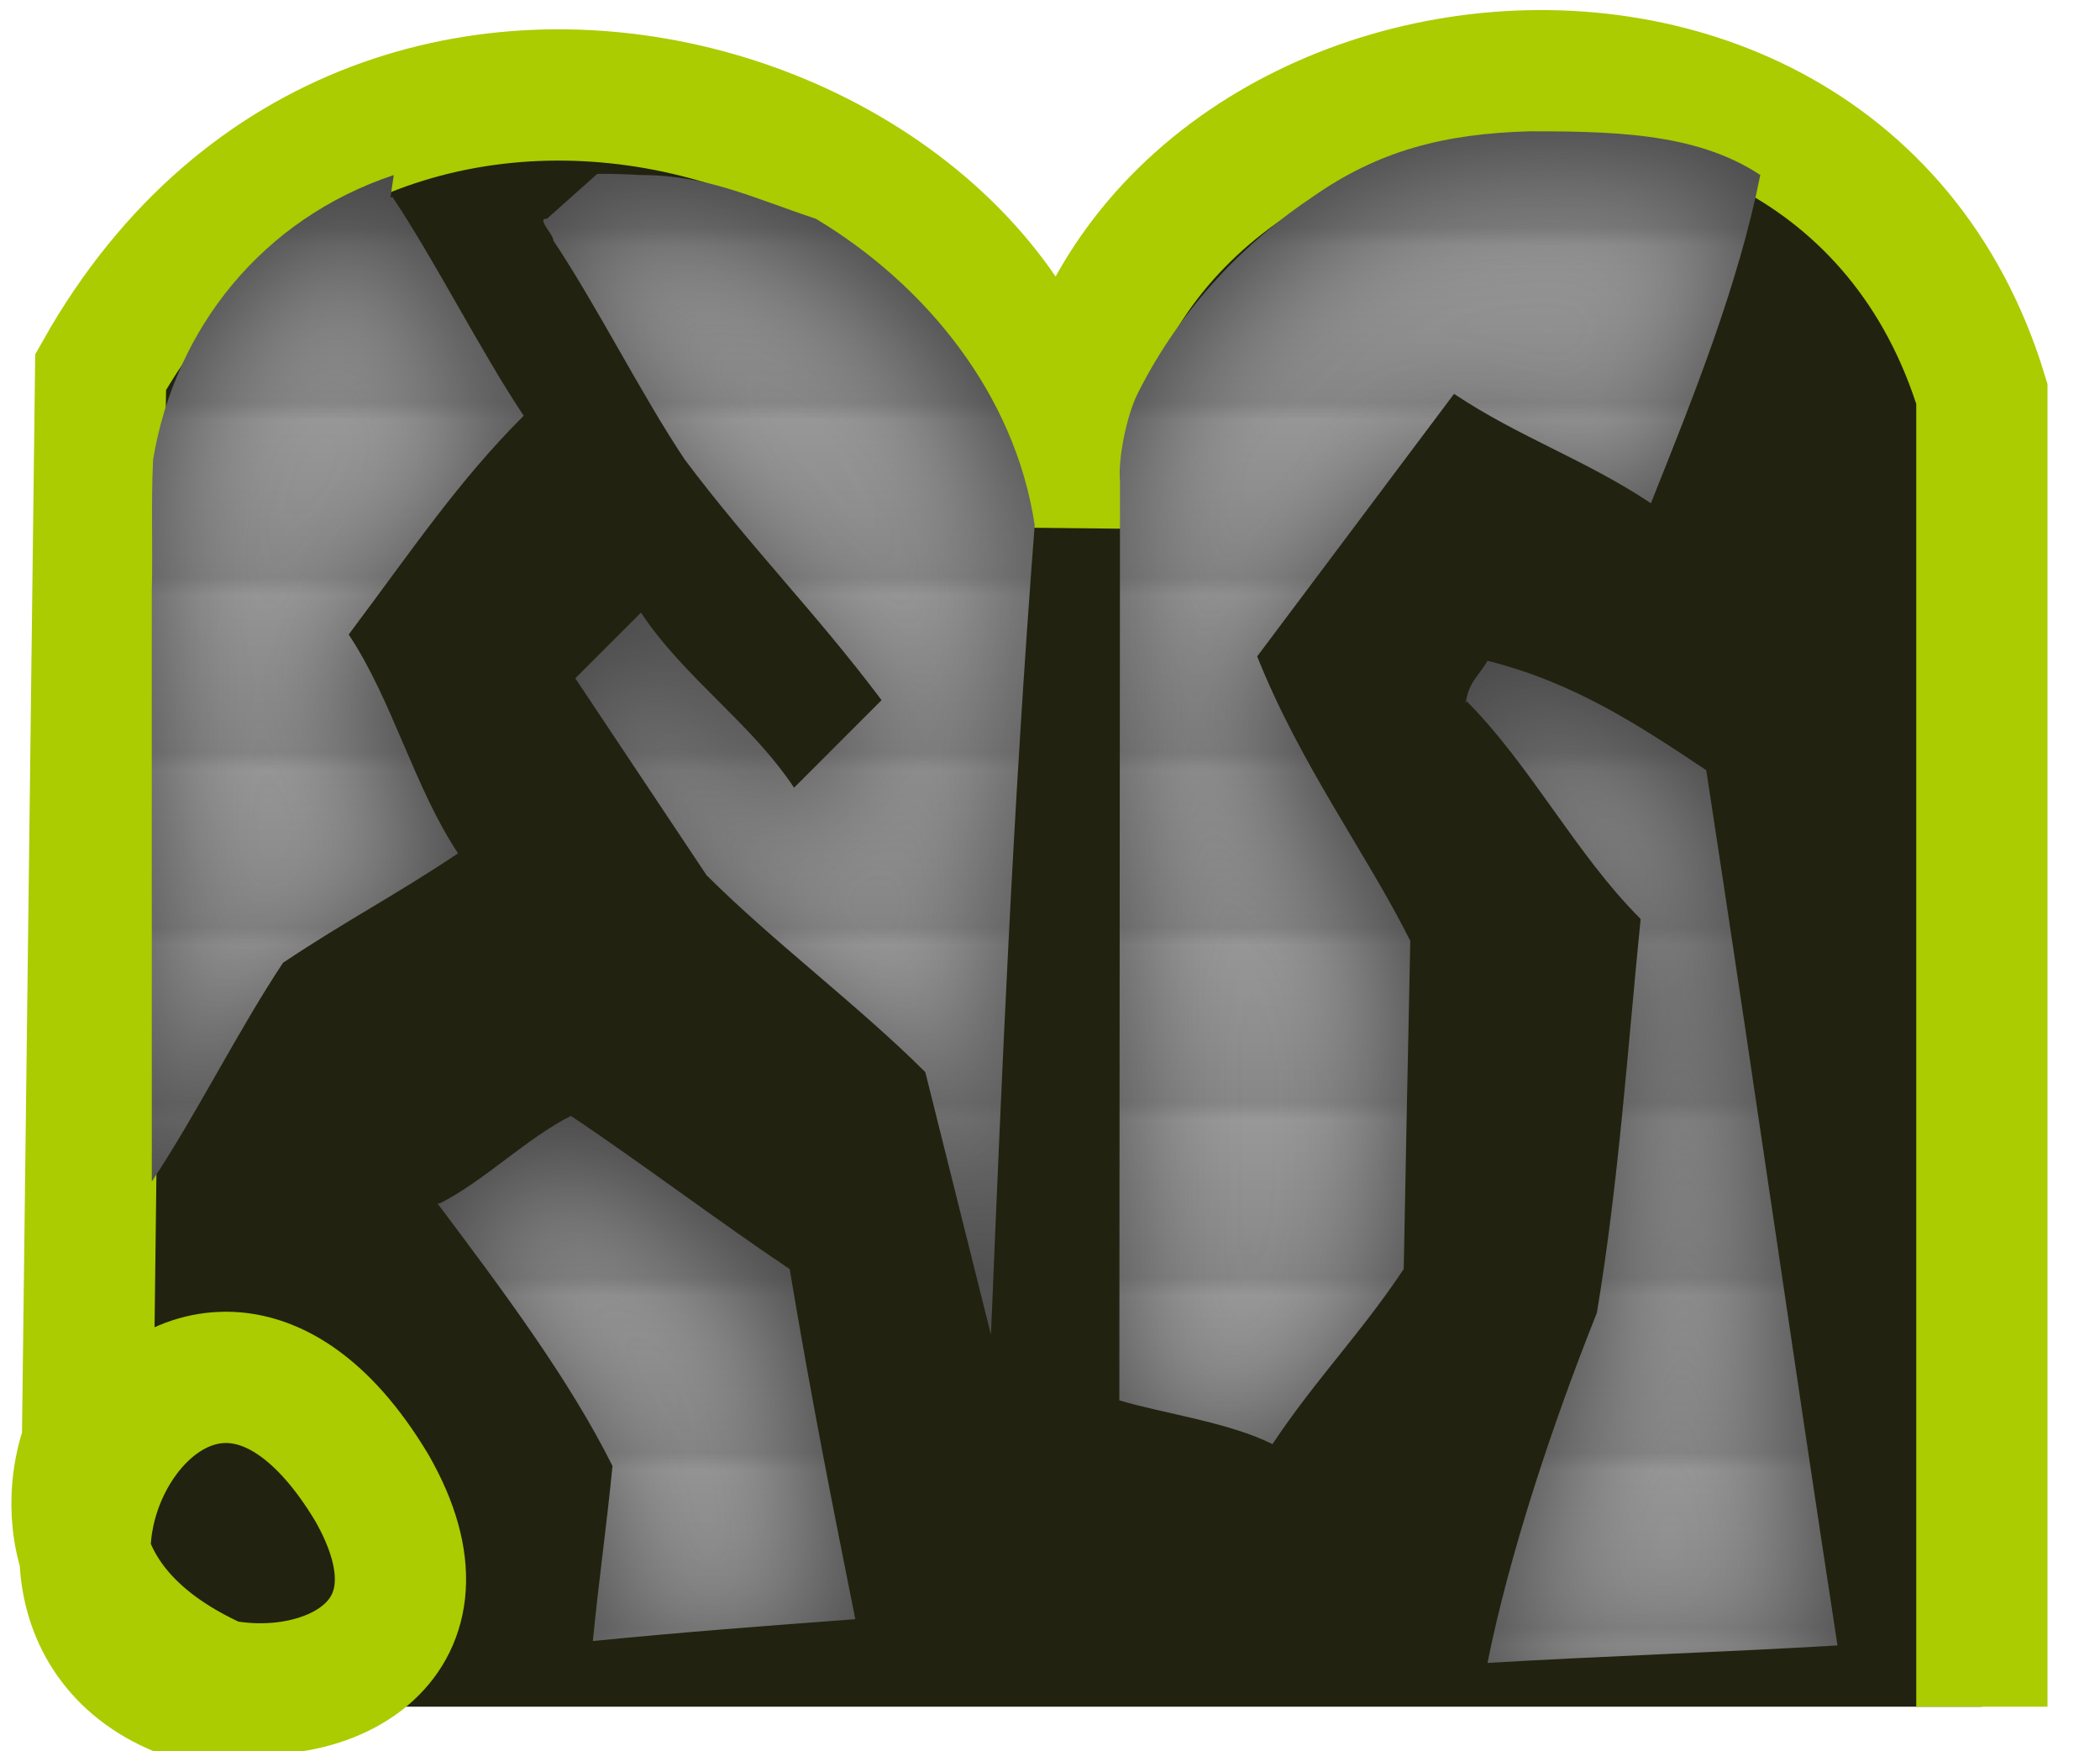
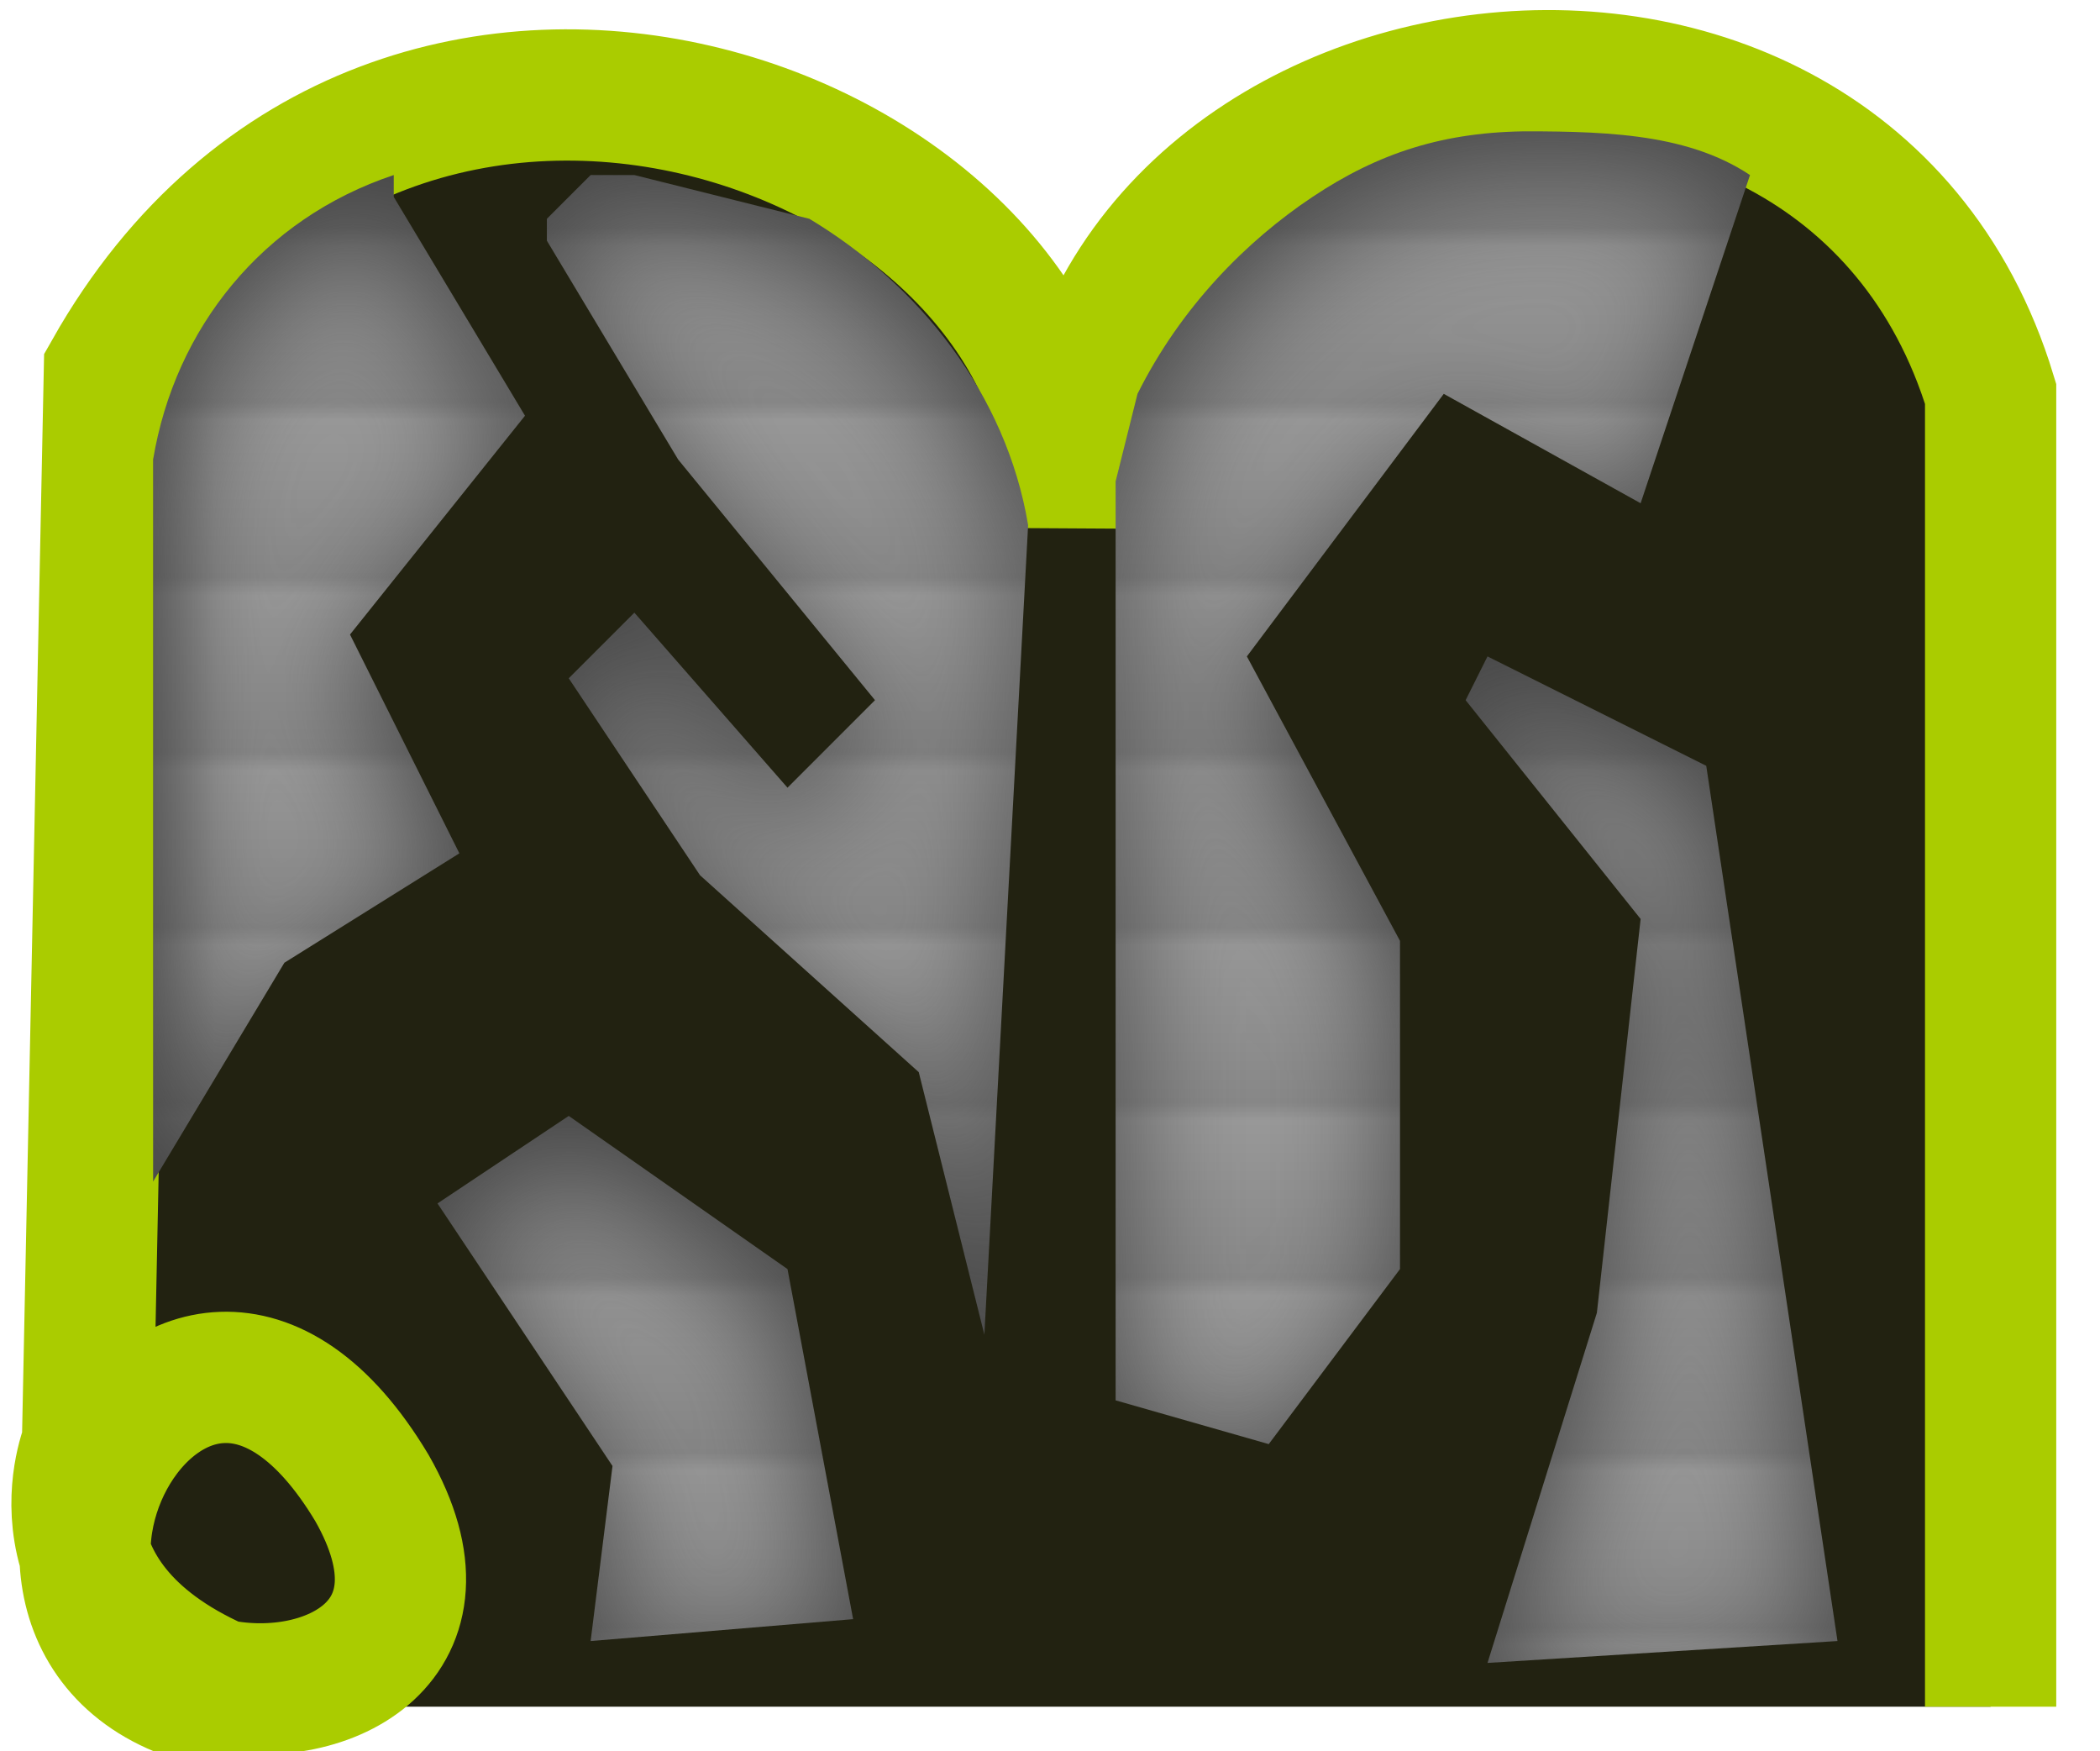
- <svg xmlns="http://www.w3.org/2000/svg" version="1.1" viewBox="0 0 96 80">
+ <svg xmlns="http://www.w3.org/2000/svg" viewBox="0 0 96 80">
  <defs>
    <linearGradient id="a" x1="14" x2="14" y1="24" y2="32" gradientUnits="userSpaceOnUse" spreadMethod="repeat">
-       <stop stop-color="#888" offset=".3" />
-       <stop stop-color="#999" offset=".4" />
+       <stop offset=".3" stop-color="#888" />
+       <stop offset=".4" stop-color="#999" />
    </linearGradient>
-     <filter id="c" x="-.09" width="1.5" height="1.5" color-interpolation-filters="sRGB">
-       <feFlood flood-color="#444" in="SourceGraphic" result="flood" />
+     <filter id="b" width="1.5" height="1.5" x="0" color-interpolation-filters="sRGB">
+       <feFlood flood-color="#444" result="flood" />
      <feGaussianBlur in="SourceGraphic" result="u" stdDeviation="3" />
-       <feOffset dx="-0.3" dy="2" in="u" result="o" />
+       <feOffset dy="2" in="u" result="o" />
      <feComposite in="flood" in2="o" operator="out" result="p" />
      <feComposite in="p" in2="SourceGraphic" operator="atop" />
    </filter>
  </defs>
-   <path d="m11 78c-15-2-3-25 6-10 4 7-2 10-7 9-9-4-6-11-6-11l.6-49c13-23 45-11 44 7-.8-23 35-29 42-6v60" fill="#221" stroke="#ac0" stroke-width="6" style="paint-order:fill markers stroke" />
-   <g fill="url(#a)" filter="url(#c)">
-     <path d="m18 8c-6 2-10 7-11 13-.1 2-.01 4-.06 6v27c2-3 4-7 6-10 3-2 5-3 8-5-2-3-3-7-5-10 3-4 5-7 8-10-2-3-4-7-6-10l-.09.03z" />
-     <path d="m25 10c-0.5-0.03 0.3 0.7 0.3 1 2 3 4 7 6 10 3 4 6 7 9 11l-4 4c-2-3-5-5-7-8l-3 3 6 9c3 3 7 6 10 9l3 12c0.5-12 1-24 2-37-0.9-6-5-11-10-14-3-1-5-2-8-2-0.8-0.05-2-0.07-2-0.05z" />
-     <path d="m70 6c-4 .1-7 .9-10 3-3 2-6 5-8 9-.5 1-.9 3-.8 4l-.03 42c2 .6 5 1 7 2 2-3 4-5 6-8 .09-5 .2-10 .3-15-2-4-5-8-7-13 3-4 6-8 9-12 3 2 6 3 9 5 2-5 4-10 5-15-3-2-7-2-11-2z" />
-     <path d="m20 55c3 4 6 8 8 12-.3 3-.6 5-.9 8 4-.4 8-.7 12-1-1-5-2-10-3-16-3-2-7-5-10-7-2 1-4 3-6 4z" />
-     <path d="m67 32c3 3 5 7 8 10-.6 6-1 12-2 18-2 5-4 11-5 16 5-.3 11-.5 16-.8-2-13-4-27-6-40-3-2-6-4-10-5-.4.7-.9 1-1 2z" />
+   <path fill="#221" stroke="#ac0" stroke-width="6" d="M11 78c-15-2-3-25 6-10 4 7-2 10-7 9-9-4-6-11-6-11l1-49C18-6 50 6 49 24 48 1 84-5 91 18v60" paint-order="fill markers stroke" />
+   <g fill="url(#a)" filter="url(#b)">
+     <path d="M18 8c-6 2-10 7-11 13v33l6-10 8-5-5-10 8-10-6-10zm7 2v1l6 10 9 11-4 4-7-8-3 3 6 9 10 9 3 12 2-37c-1-6-5-11-10-14l-8-2h-2zm45-4c-4 0-7 1-10 3s-6 5-8 9l-1 4v42l7 2 6-8V43l-7-13 9-12 9 5 5-15c-3-2-7-2-11-2zM20 55l8 12-1 8 12-1-3-16-10-7-6 4z" />
+     <path d="m67 32 8 10-2 18-5 16 16-1-6-40-10-5-1 2z" />
  </g>
</svg>
